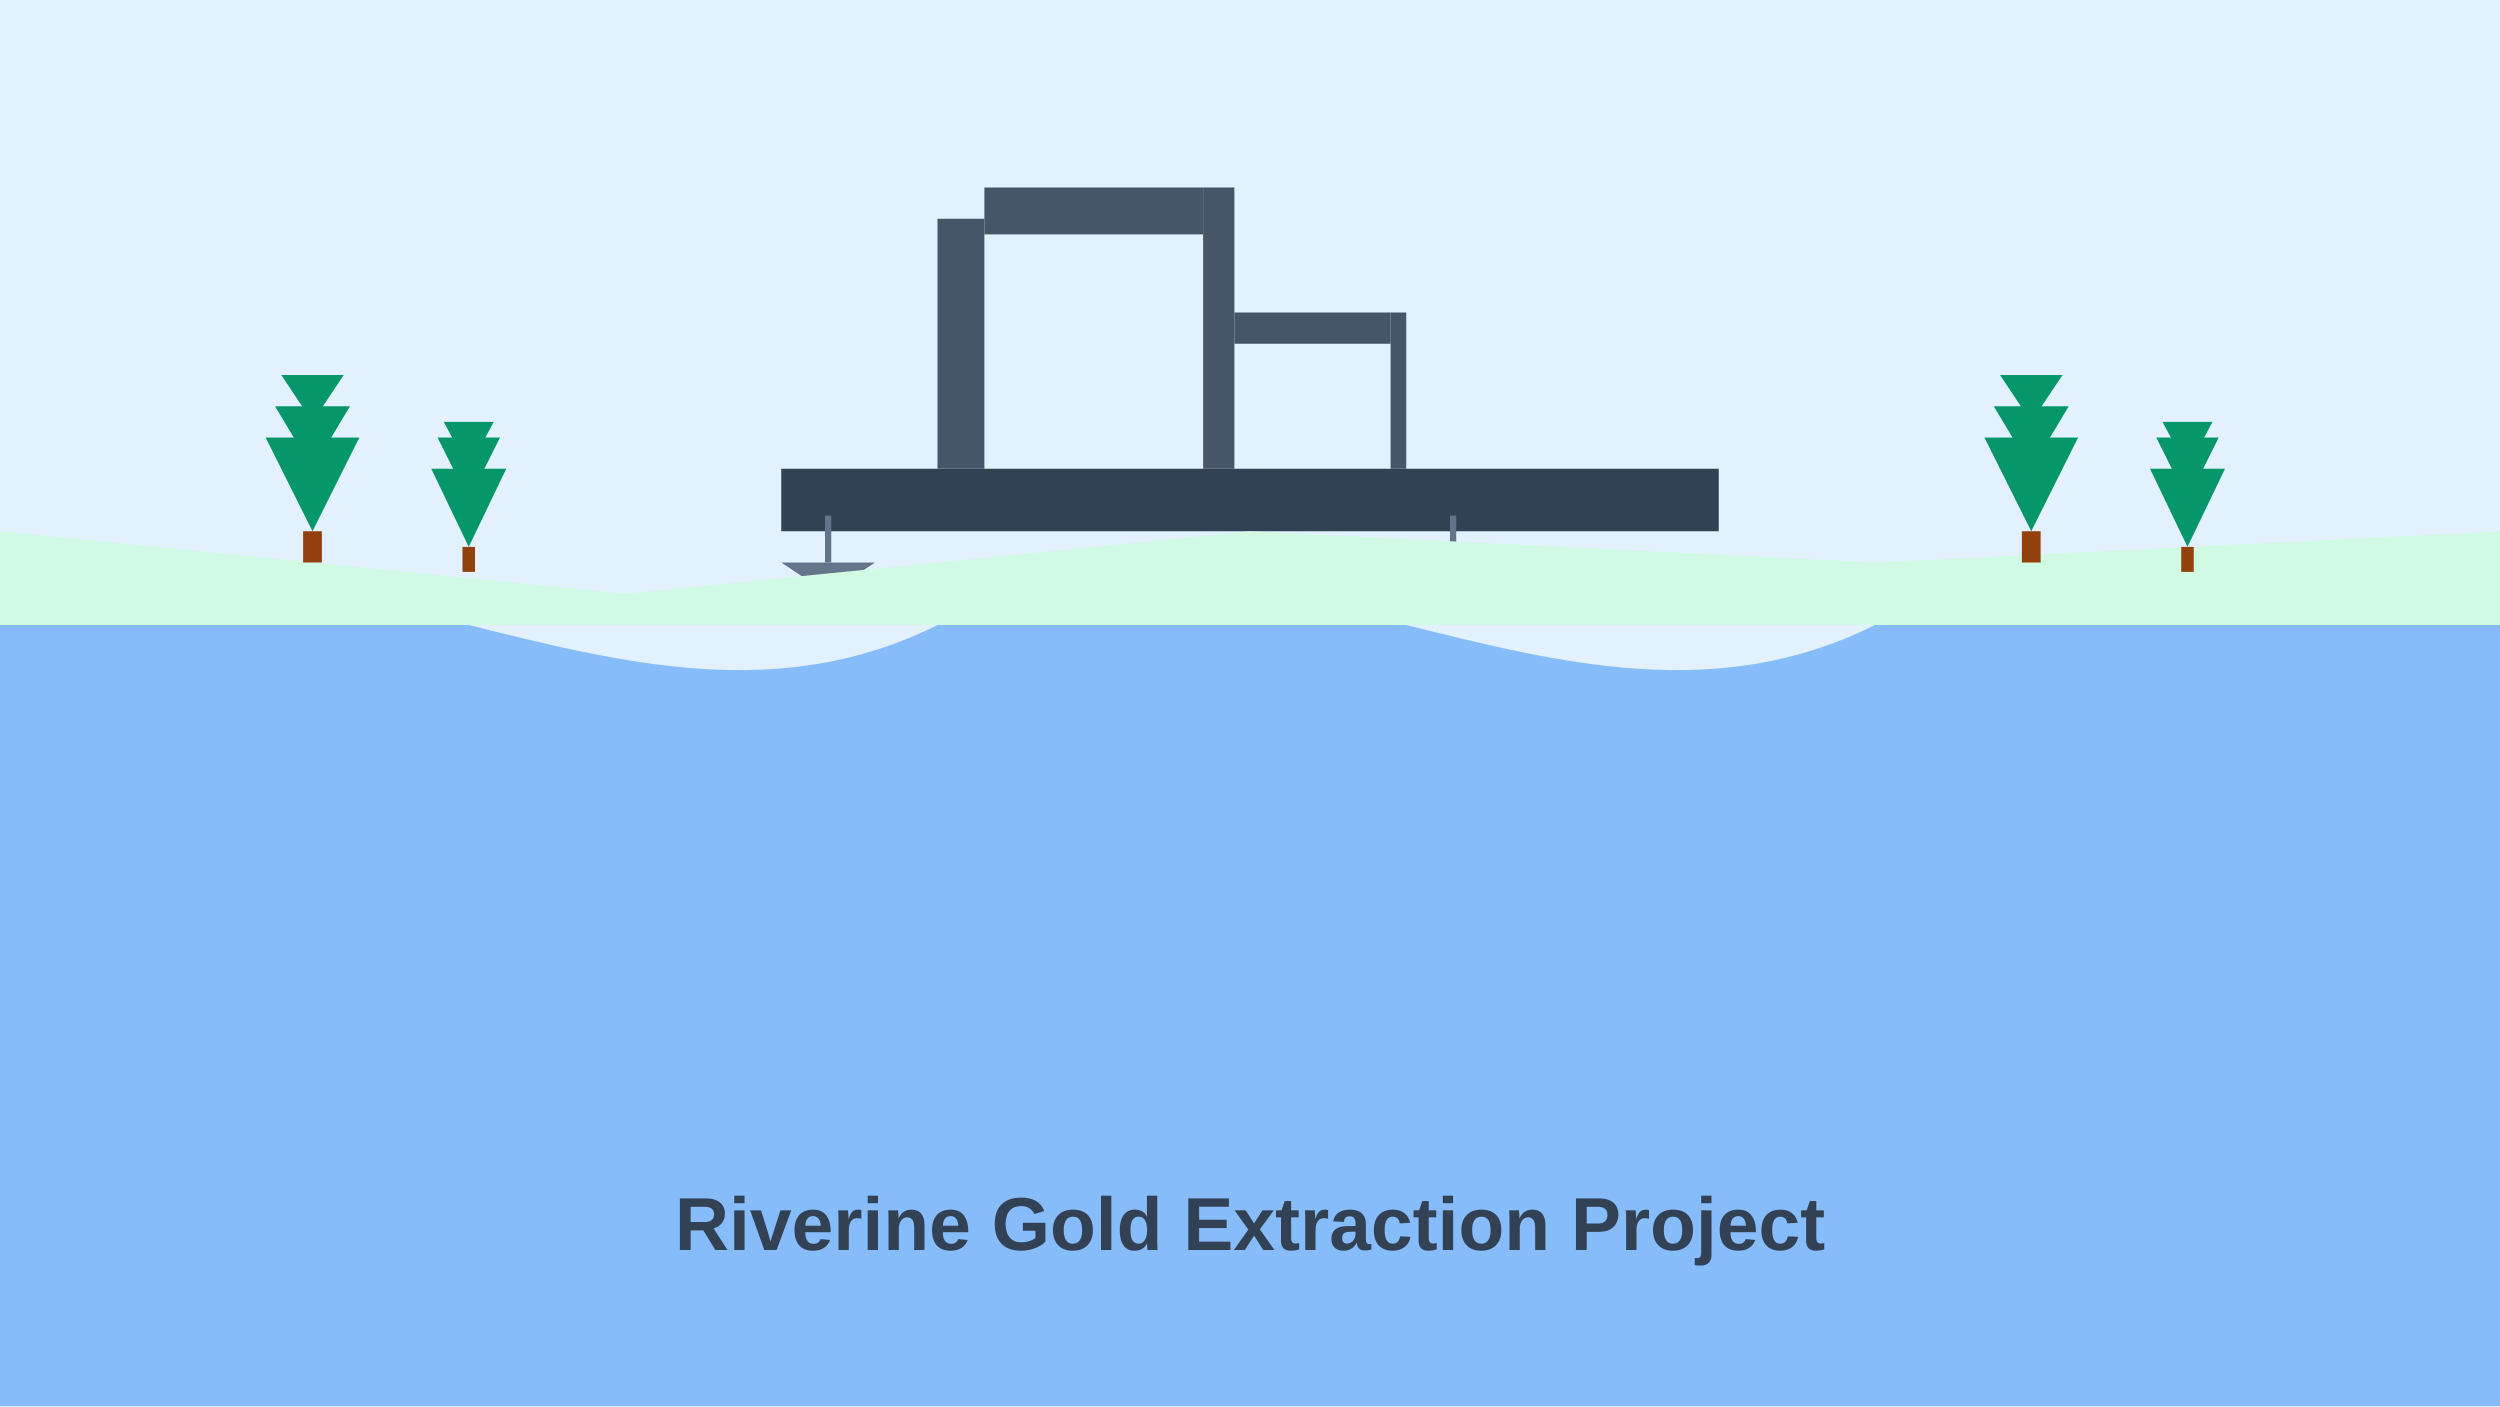
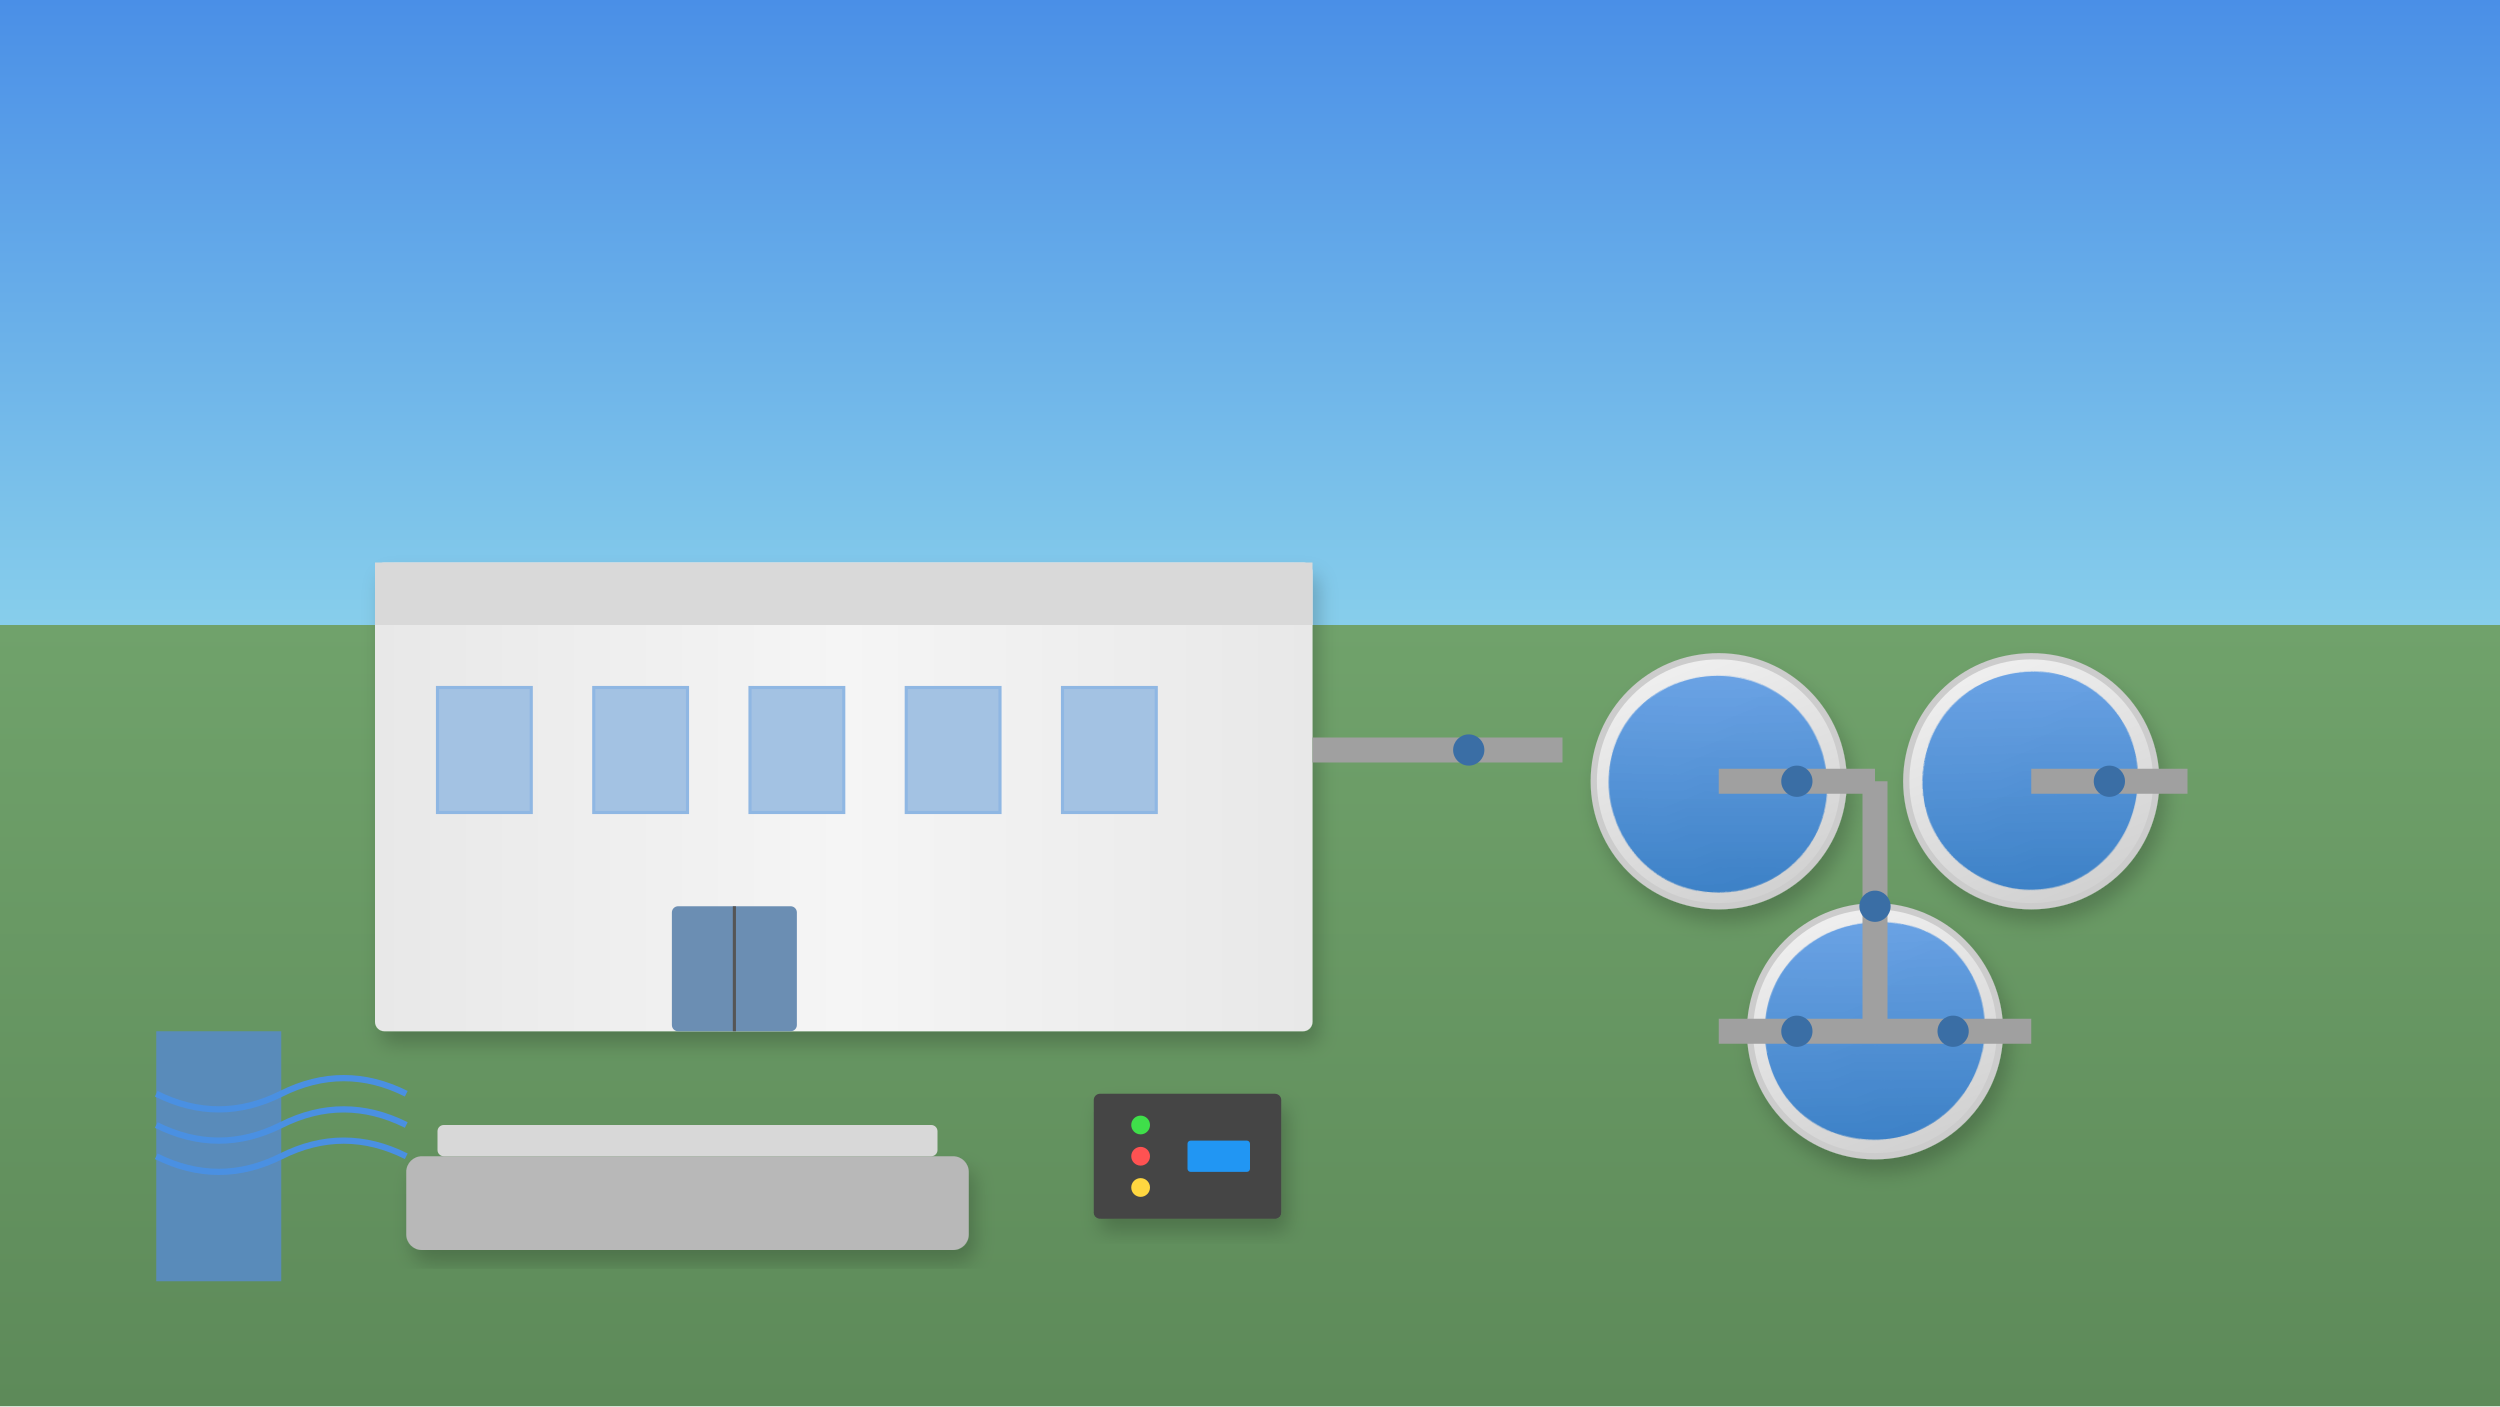
- <svg xmlns="http://www.w3.org/2000/svg" width="800" height="450">
-   <rect width="800" height="450" fill="#E2F1FD" />
-   <path d="M0,200 C100,150 200,250 300,200 C400,150 500,250 600,200 C700,150 800,200 800,200 L800,450 L0,450 Z" fill="#60A5FA" opacity="0.7" />
-   <g transform="translate(250,150)">
-     <rect x="0" y="0" width="300" height="20" fill="#334155" />
-     <g transform="translate(50,0)">
-       <rect x="0" y="-80" width="15" height="80" fill="#475569" />
-       <rect x="15" y="-90" width="70" height="15" fill="#475569" />
-       <rect x="85" y="-90" width="10" height="90" fill="#475569" />
-       <rect x="95" y="-50" width="50" height="10" fill="#475569" />
-       <rect x="145" y="-50" width="5" height="50" fill="#475569" />
-     </g>
-     <g transform="translate(0,30)">
-       <path d="M0,0 L30,0 L15,10 Z" fill="#64748B" />
-       <line x1="15" y1="0" x2="15" y2="-15" stroke="#64748B" stroke-width="2" />
-     </g>
-     <g transform="translate(200,30)">
-       <path d="M0,0 L30,0 L15,10 Z" fill="#64748B" />
-       <line x1="15" y1="0" x2="15" y2="-15" stroke="#64748B" stroke-width="2" />
-     </g>
+ <svg xmlns="http://www.w3.org/2000/svg" width="800" height="450" viewBox="0 0 800 450">
+   <defs>
+     <linearGradient id="skyGradient" x1="0%" y1="0%" x2="0%" y2="100%">
+       <stop offset="0%" style="stop-color:#4a8fe7;stop-opacity:1" />
+       <stop offset="100%" style="stop-color:#87ceeb;stop-opacity:1" />
+     </linearGradient>
+     <linearGradient id="groundGradient" x1="0%" y1="0%" x2="0%" y2="100%">
+       <stop offset="0%" style="stop-color:#70a26b;stop-opacity:1" />
+       <stop offset="100%" style="stop-color:#5d8a59;stop-opacity:1" />
+     </linearGradient>
+     <linearGradient id="waterGradient" x1="0%" y1="0%" x2="0%" y2="100%">
+       <stop offset="0%" style="stop-color:#4a90e2;stop-opacity:0.8" />
+       <stop offset="100%" style="stop-color:#2c78c5;stop-opacity:0.9" />
+     </linearGradient>
+     <linearGradient id="buildingGradient" x1="0%" y1="0%" x2="100%" y2="0%">
+       <stop offset="0%" style="stop-color:#e8e8e8;stop-opacity:1" />
+       <stop offset="50%" style="stop-color:#f5f5f5;stop-opacity:1" />
+       <stop offset="100%" style="stop-color:#e8e8e8;stop-opacity:1" />
+     </linearGradient>
+     <linearGradient id="tankGradient" x1="30%" y1="0%" x2="70%" y2="100%">
+       <stop offset="0%" style="stop-color:#f0f0f0;stop-opacity:1" />
+       <stop offset="100%" style="stop-color:#d0d0d0;stop-opacity:1" />
+     </linearGradient>
+     <filter id="shadow" x="-20%" y="-20%" width="140%" height="140%">
+       <feGaussianBlur in="SourceAlpha" stdDeviation="3" />
+       <feOffset dx="2" dy="4" result="offsetblur" />
+       <feComponentTransfer>
+         <feFuncA type="linear" slope="0.2" />
+       </feComponentTransfer>
+       <feMerge>
+         <feMergeNode />
+         <feMergeNode in="SourceGraphic" />
+       </feMerge>
+     </filter>
+     <filter id="waterRipple" x="-20%" y="-20%" width="140%" height="140%">
+       <feTurbulence type="fractalNoise" baseFrequency="0.01" numOctaves="2" result="turbulence" />
+       <feDisplacementMap in="SourceGraphic" in2="turbulence" scale="5" xChannelSelector="R" yChannelSelector="G" />
+     </filter>
+   </defs>
+   <rect width="800" height="200" fill="url(#skyGradient)" />
+   <rect y="200" width="800" height="250" fill="url(#groundGradient)" />
+   <rect x="120" y="180" width="300" height="150" rx="3" ry="3" fill="url(#buildingGradient)" filter="url(#shadow)" />
+   <rect x="120" y="180" width="300" height="20" fill="#d9d9d9" />
+   <rect x="140" y="220" width="30" height="40" fill="#a3c2e3" stroke="#8fb7e3" stroke-width="1" />
+   <rect x="190" y="220" width="30" height="40" fill="#a3c2e3" stroke="#8fb7e3" stroke-width="1" />
+   <rect x="240" y="220" width="30" height="40" fill="#a3c2e3" stroke="#8fb7e3" stroke-width="1" />
+   <rect x="290" y="220" width="30" height="40" fill="#a3c2e3" stroke="#8fb7e3" stroke-width="1" />
+   <rect x="340" y="220" width="30" height="40" fill="#a3c2e3" stroke="#8fb7e3" stroke-width="1" />
+   <rect x="215" y="290" width="40" height="40" rx="2" ry="2" fill="#6b8eb3" />
+   <line x1="235" y1="290" x2="235" y2="330" stroke="#555" stroke-width="1" />
+   <g transform="translate(500, 200)">
+     <circle cx="50" cy="50" r="40" fill="url(#tankGradient)" stroke="#cccccc" stroke-width="2" filter="url(#shadow)" />
+     <circle cx="50" cy="50" r="35" fill="url(#waterGradient)" filter="url(#waterRipple)" />
+     <circle cx="150" cy="50" r="40" fill="url(#tankGradient)" stroke="#cccccc" stroke-width="2" filter="url(#shadow)" />
+     <circle cx="150" cy="50" r="35" fill="url(#waterGradient)" filter="url(#waterRipple)" />
+     <circle cx="100" cy="130" r="40" fill="url(#tankGradient)" stroke="#cccccc" stroke-width="2" filter="url(#shadow)" />
+     <circle cx="100" cy="130" r="35" fill="url(#waterGradient)" filter="url(#waterRipple)" />
  </g>
-   <g transform="translate(0,170)">
-     <path d="M0,0 L200,20 L400,0 L600,10 L800,0 L800,30 L0,30 Z" fill="#D1FAE5" />
-     <g transform="translate(100,0)">
-       <polygon points="0,0 -15,-30 15,-30" fill="#059669" />
-       <polygon points="0,-20 -12,-40 12,-40" fill="#059669" />
-       <polygon points="0,-35 -10,-50 10,-50" fill="#059669" />
-       <rect x="-3" y="0" width="6" height="10" fill="#92400E" />
-     </g>
-     <g transform="translate(150,5)">
-       <polygon points="0,0 -12,-25 12,-25" fill="#059669" />
-       <polygon points="0,-15 -10,-35 10,-35" fill="#059669" />
-       <polygon points="0,-25 -8,-40 8,-40" fill="#059669" />
-       <rect x="-2" y="0" width="4" height="8" fill="#92400E" />
-     </g>
-     <g transform="translate(650,0)">
-       <polygon points="0,0 -15,-30 15,-30" fill="#059669" />
-       <polygon points="0,-20 -12,-40 12,-40" fill="#059669" />
-       <polygon points="0,-35 -10,-50 10,-50" fill="#059669" />
-       <rect x="-3" y="0" width="6" height="10" fill="#92400E" />
-     </g>
-     <g transform="translate(700,5)">
-       <polygon points="0,0 -12,-25 12,-25" fill="#059669" />
-       <polygon points="0,-15 -10,-35 10,-35" fill="#059669" />
-       <polygon points="0,-25 -8,-40 8,-40" fill="#059669" />
-       <rect x="-2" y="0" width="4" height="8" fill="#92400E" />
-     </g>
-   </g>
-   <text x="400" y="400" font-family="Arial, sans-serif" font-size="24" font-weight="bold" text-anchor="middle" fill="#334155">Riverine Gold Extraction Project</text>
+   <path d="M420,240 L500,240" stroke="#a0a0a0" stroke-width="8" fill="none" />
+   <path d="M550,250 L600,250" stroke="#a0a0a0" stroke-width="8" fill="none" />
+   <path d="M650,250 L700,250" stroke="#a0a0a0" stroke-width="8" fill="none" />
+   <path d="M600,250 L600,330" stroke="#a0a0a0" stroke-width="8" fill="none" />
+   <path d="M550,330 L650,330" stroke="#a0a0a0" stroke-width="8" fill="none" />
+   <circle cx="470" cy="240" r="5" fill="#3a6ea5" />
+   <circle cx="575" cy="250" r="5" fill="#3a6ea5" />
+   <circle cx="675" cy="250" r="5" fill="#3a6ea5" />
+   <circle cx="600" cy="290" r="5" fill="#3a6ea5" />
+   <circle cx="575" cy="330" r="5" fill="#3a6ea5" />
+   <circle cx="625" cy="330" r="5" fill="#3a6ea5" />
+   <rect x="130" y="370" width="180" height="30" rx="5" ry="5" fill="#b8b8b8" filter="url(#shadow)" />
+   <rect x="140" y="360" width="160" height="10" rx="2" ry="2" fill="#d8d8d8" />
+   <rect x="350" y="350" width="60" height="40" rx="2" ry="2" fill="#444444" filter="url(#shadow)" />
+   <circle cx="365" cy="360" r="3" fill="#3fdf4a" />
+   <circle cx="365" cy="370" r="3" fill="#ff5252" />
+   <circle cx="365" cy="380" r="3" fill="#ffd740" />
+   <rect x="380" y="365" width="20" height="10" rx="1" ry="1" fill="#2196f3" />
+   <rect x="50" y="330" width="40" height="80" fill="#598bba" />
+   <path d="M50,350 Q70,360 90,350 T130,350" stroke="#4a90e2" stroke-width="2" fill="none" />
+   <path d="M50,360 Q70,370 90,360 T130,360" stroke="#4a90e2" stroke-width="2" fill="none" />
+   <path d="M50,370 Q70,380 90,370 T130,370" stroke="#4a90e2" stroke-width="2" fill="none" />
</svg>
